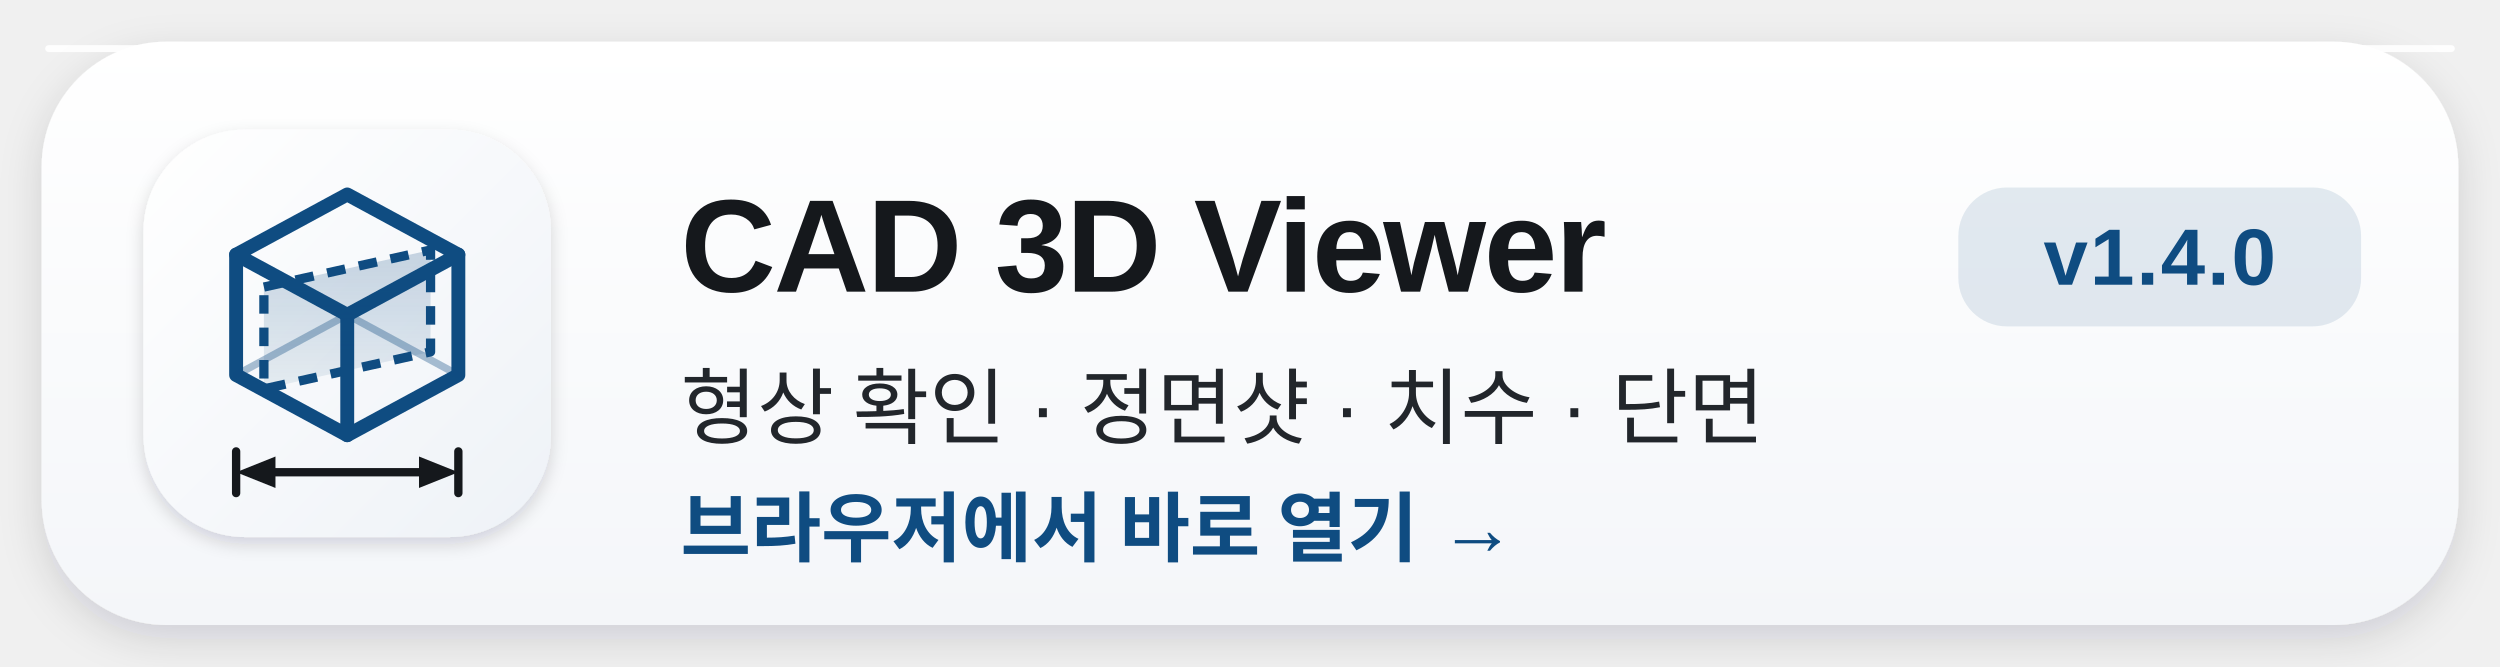
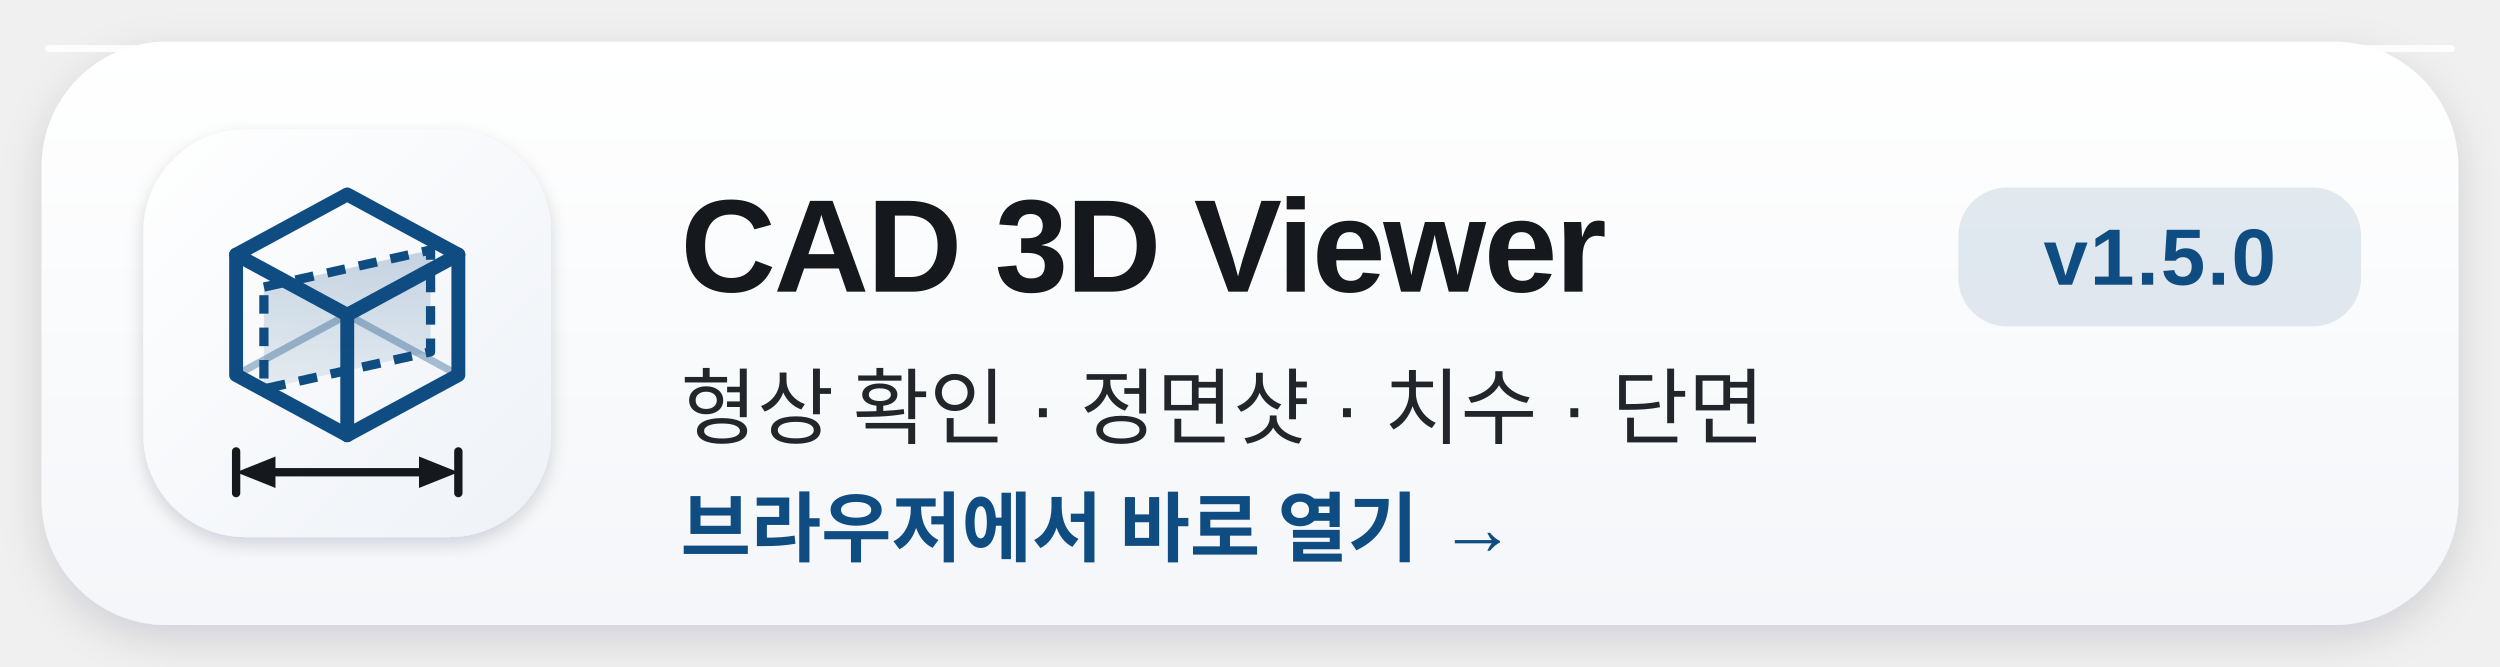
- <svg xmlns="http://www.w3.org/2000/svg" viewBox="0 0 360 96" width="360" height="96" role="img" aria-label="CAD 3D Viewer v1.4.0">
+ <svg xmlns="http://www.w3.org/2000/svg" viewBox="0 0 360 96" width="360" height="96" role="img" aria-label="CAD 3D Viewer v1.5.0">
  <defs>
    <linearGradient id="panel" x1="0" y1="0" x2="0" y2="1">
      <stop offset="0" stop-color="#ffffff" />
      <stop offset="1" stop-color="#f4f6f9" />
    </linearGradient>
    <linearGradient id="bg" x1="0" y1="0" x2="1" y2="1">
      <stop offset="0" stop-color="#ffffff" />
      <stop offset="1" stop-color="#eef2f7" />
    </linearGradient>
    <linearGradient id="cut" x1="0" y1="0" x2="0" y2="1">
      <stop offset="0" stop-color="#0f4c81" stop-opacity=".22" />
      <stop offset="1" stop-color="#0f4c81" stop-opacity=".08" />
    </linearGradient>
    <filter id="sh" x="-5%" y="-10%" width="110%" height="130%">
      <feDropShadow dx="0" dy="2" stdDeviation="3" flood-color="#181f2a" flood-opacity=".14" />
    </filter>
    <filter id="sh2" x="-10%" y="-10%" width="120%" height="130%">
      <feDropShadow dx="0" dy="1.5" stdDeviation="1.8" flood-color="#181f2a" flood-opacity=".16" />
    </filter>
  </defs>
  <rect x="6" y="6" width="348" height="84" rx="18" fill="url(#panel)" filter="url(#sh)" />
  <rect x="6.5" y="6.5" width="347" height="1" rx=".5" fill="#ffffff" opacity=".9" />
  <g transform="translate(18 16) scale(0.6667)">
    <rect x="4" y="4" width="88" height="88" rx="22" fill="url(#bg)" filter="url(#sh2)" />
    <g fill="none" stroke="#0f4c81" stroke-width="3" stroke-linejoin="round" stroke-linecap="round">
      <path d="M48 18 L72 31 L48 44 L24 31 Z" />
      <path d="M24 31 V57 L48 70 V44" />
      <path d="M72 31 V57 L48 70" />
      <path d="M24 57 L48 44 L72 57" stroke-width="1.6" stroke-opacity=".35" />
    </g>
    <path d="M30 38 L66 30 L66 52 L30 60 Z" fill="url(#cut)" stroke="#0f4c81" stroke-width="2" stroke-dasharray="4 3" stroke-linejoin="round" />
    <g fill="none" stroke="#15181c" stroke-width="1.8" stroke-linecap="round">
      <path d="M31 78 H65" />
      <path d="M24 73.5 V82.5 M72 73.5 V82.5" />
    </g>
    <path d="M24 78 L32.5 74.6 V81.4 Z M72 78 L63.5 74.6 V81.4 Z" fill="#15181c" />
  </g>
  <g font-family="'Pretendard Variable',Pretendard,'Noto Sans KR','Malgun Gothic','Segoe UI',Arial,sans-serif">
    <text x="98" y="42" font-size="19" font-weight="700" fill="#15181c" letter-spacing="-0.3">CAD 3D Viewer</text>
    <text x="98" y="63" font-size="12" font-weight="500" fill="#22262b">형상 확인 · 정면샷 · 치수 · 단면</text>
    <rect x="282.0" y="27" width="58.0" height="20" rx="7" fill="#0f4c81" fill-opacity=".11" />
-     <text x="311.0" y="41" font-size="11.5" font-weight="600" fill="#0f4c81" text-anchor="middle" letter-spacing=".3">v1.4.0</text>
+     <text x="311.0" y="41" font-size="11.5" font-weight="600" fill="#0f4c81" text-anchor="middle" letter-spacing=".3">v1.5.0</text>
    <text x="98" y="80" font-size="11" font-weight="600" fill="#0f4c81">브라우저에서 바로 열기 →</text>
  </g>
</svg>
